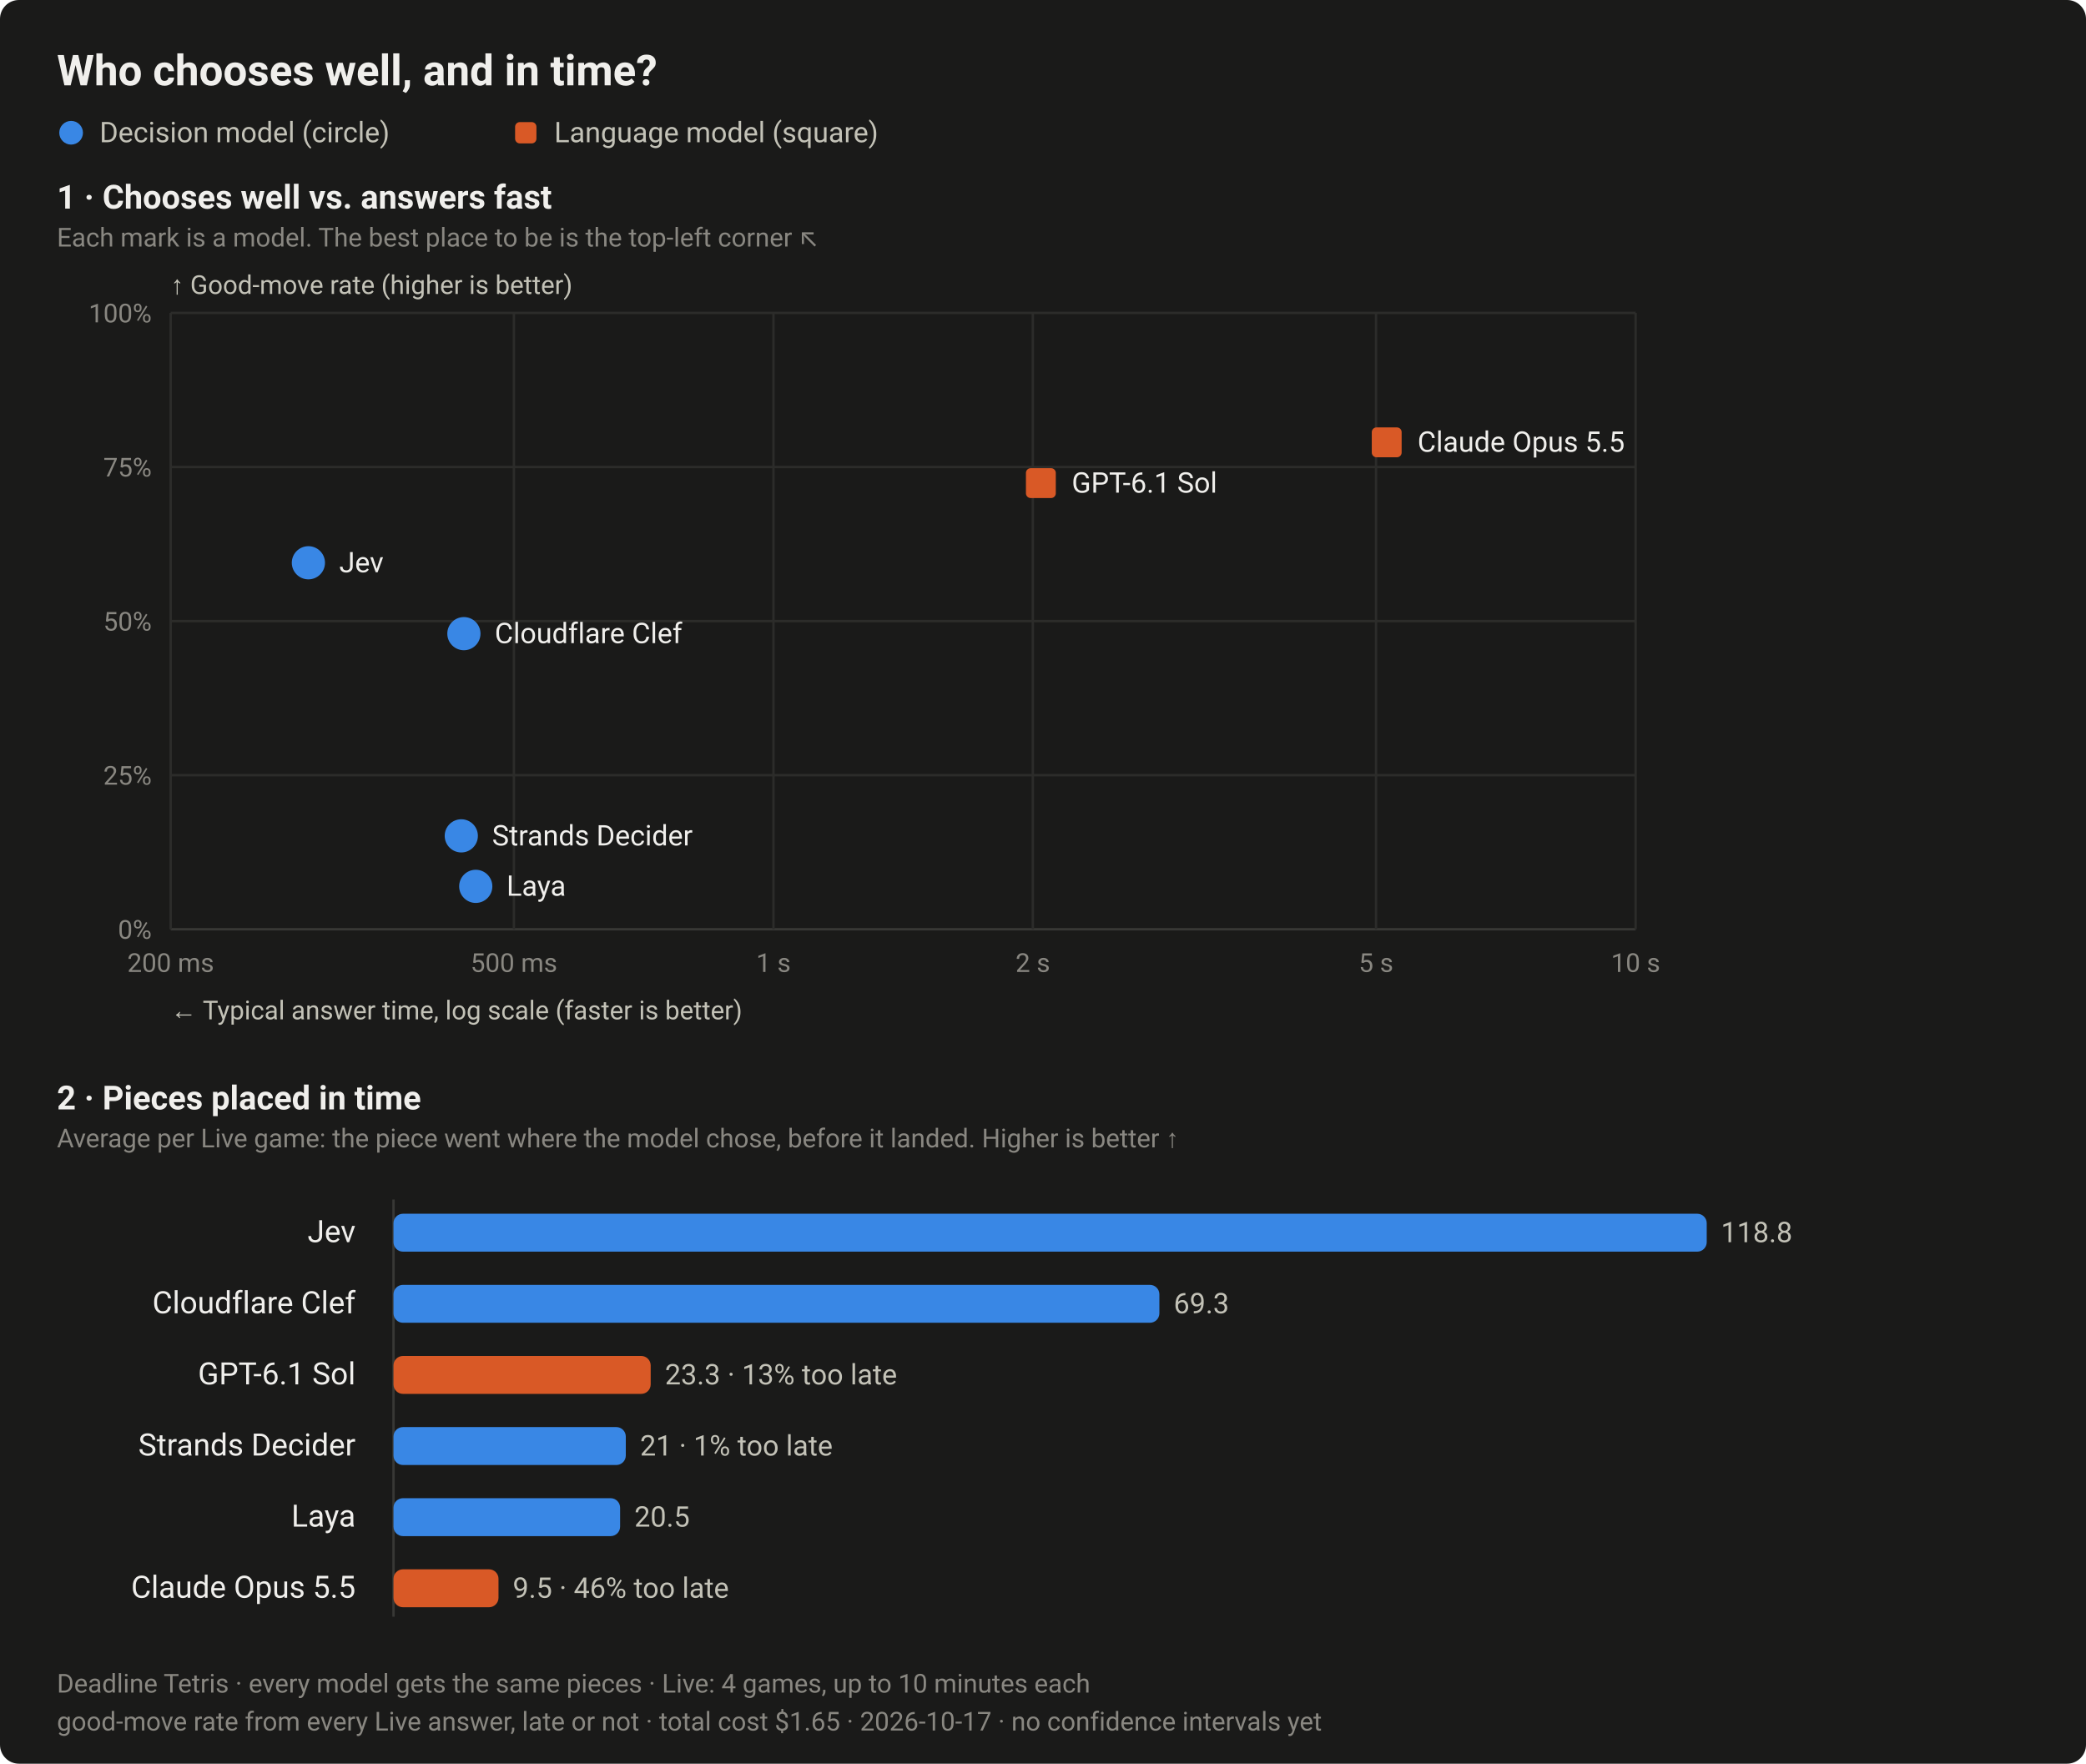
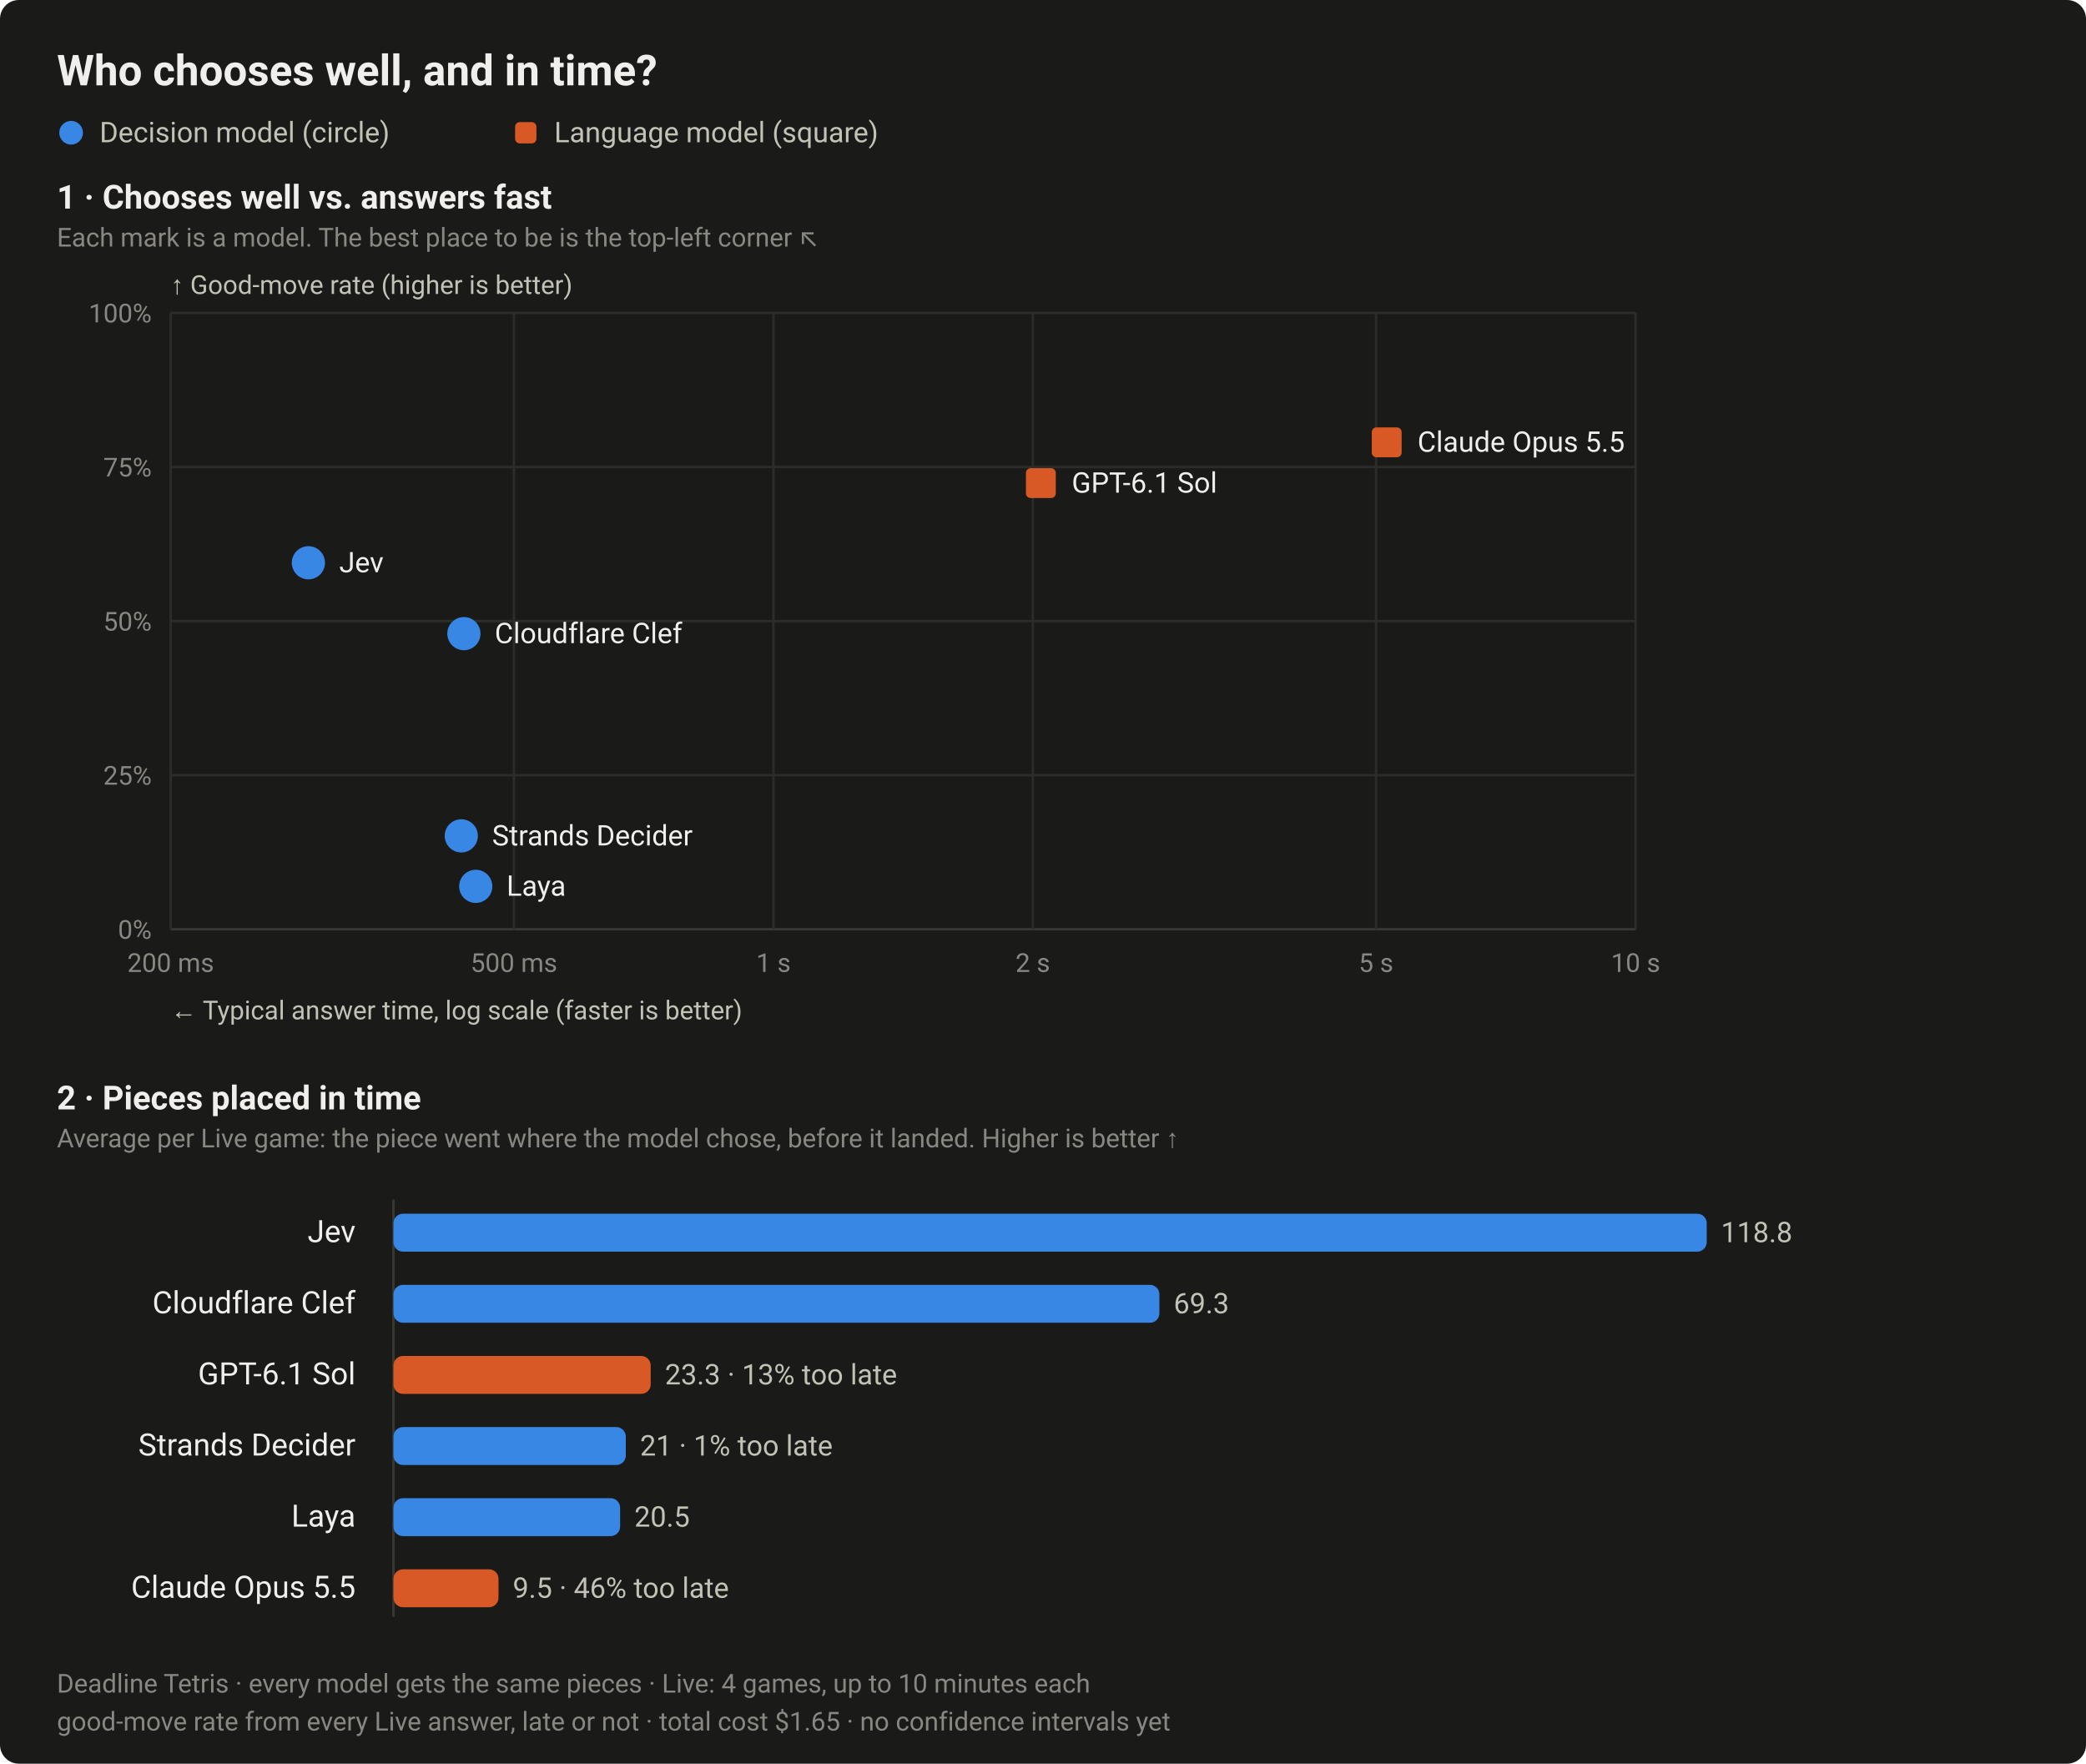
<svg xmlns="http://www.w3.org/2000/svg" width="880" height="744" viewBox="0 0 880 744" font-family="system-ui, -apple-system, 'Segoe UI', Roboto, 'Helvetica Neue', Arial, 'Liberation Sans', sans-serif" role="img" aria-label="Benchmark results: good-move rate against answer time, and pieces placed in time per live game">
  <rect width="880" height="744" rx="8" fill="#1a1a19" />
  <text x="24" y="36" font-size="18" font-weight="600" fill="#f0efec">Who chooses well, and in time?</text>
  <circle cx="30.0" cy="56.0" r="5" fill="#3987e5" />
  <text x="42" y="60" font-size="12" fill="#c3c2b7">Decision model (circle)</text>
  <rect x="217.3" y="51.5" width="9.0" height="9.0" rx="2" fill="#d95926" />
  <text x="233.8" y="60" font-size="12" fill="#c3c2b7">Language model (square)</text>
  <text x="24" y="88" font-size="14" font-weight="600" fill="#f0efec">1 · Chooses well vs. answers fast</text>
  <text x="24" y="104" font-size="11" fill="#898781">Each mark is a model. The best place to be is the top-left corner ↖</text>
  <text x="72" y="124" font-size="11" fill="#c3c2b7">↑ Good-move rate (higher is better)</text>
  <line x1="72" y1="392" x2="690" y2="392" stroke="#383835" stroke-width="1" />
  <text x="64" y="396" font-size="11" text-anchor="end" fill="#898781">0%</text>
  <line x1="72" y1="327" x2="690" y2="327" stroke="#2c2c2a" stroke-width="1" />
  <text x="64" y="331" font-size="11" text-anchor="end" fill="#898781">25%</text>
  <line x1="72" y1="262" x2="690" y2="262" stroke="#2c2c2a" stroke-width="1" />
  <text x="64" y="266" font-size="11" text-anchor="end" fill="#898781">50%</text>
  <line x1="72" y1="197" x2="690" y2="197" stroke="#2c2c2a" stroke-width="1" />
  <text x="64" y="201" font-size="11" text-anchor="end" fill="#898781">75%</text>
  <line x1="72" y1="132" x2="690" y2="132" stroke="#2c2c2a" stroke-width="1" />
  <text x="64" y="136" font-size="11" text-anchor="end" fill="#898781">100%</text>
  <line x1="72.0" y1="132" x2="72.0" y2="392" stroke="#2c2c2a" stroke-width="1" />
  <text x="72.0" y="410" font-size="11" text-anchor="middle" fill="#898781">200 ms</text>
  <line x1="216.8" y1="132" x2="216.8" y2="392" stroke="#2c2c2a" stroke-width="1" />
  <text x="216.8" y="410" font-size="11" text-anchor="middle" fill="#898781">500 ms</text>
  <line x1="326.3" y1="132" x2="326.3" y2="392" stroke="#2c2c2a" stroke-width="1" />
  <text x="326.3" y="410" font-size="11" text-anchor="middle" fill="#898781">1 s</text>
  <line x1="435.7" y1="132" x2="435.7" y2="392" stroke="#2c2c2a" stroke-width="1" />
  <text x="435.7" y="410" font-size="11" text-anchor="middle" fill="#898781">2 s</text>
  <line x1="580.5" y1="132" x2="580.5" y2="392" stroke="#2c2c2a" stroke-width="1" />
  <text x="580.5" y="410" font-size="11" text-anchor="middle" fill="#898781">5 s</text>
  <line x1="690.0" y1="132" x2="690.0" y2="392" stroke="#2c2c2a" stroke-width="1" />
  <text x="690.0" y="410" font-size="11" text-anchor="middle" fill="#898781">10 s</text>
  <text x="72" y="430" font-size="11" fill="#c3c2b7">← Typical answer time, log scale (faster is better)</text>
  <rect x="578.7" y="180.3" width="12.6" height="12.6" rx="2" fill="#d95926" />
  <text x="598.0" y="190.565" font-size="12" fill="#f0efec">Claude Opus 5.5</text>
  <rect x="432.8" y="197.5" width="12.6" height="12.6" rx="2" fill="#d95926" />
  <text x="452.1" y="207.817" font-size="12" fill="#f0efec">GPT-6.1 Sol</text>
  <circle cx="130.1" cy="237.4" r="7" fill="#3987e5" />
  <text x="143.1" y="241.407" font-size="12" fill="#f0efec">Jev</text>
  <circle cx="195.7" cy="267.3" r="7" fill="#3987e5" />
  <text x="208.7" y="271.302" font-size="12" fill="#f0efec">Cloudflare Clef</text>
  <circle cx="194.6" cy="352.6" r="7" fill="#3987e5" />
  <text x="207.6" y="356.642" font-size="12" fill="#f0efec">Strands Decider</text>
  <circle cx="200.7" cy="373.9" r="7" fill="#3987e5" />
  <text x="213.7" y="377.854" font-size="12" fill="#f0efec">Laya</text>
  <text x="24" y="468" font-size="14" font-weight="600" fill="#f0efec">2 · Pieces placed in time</text>
  <text x="24" y="484" font-size="11" fill="#898781">Average per Live game: the piece went where the model chose, before it landed. Higher is better ↑</text>
  <line x1="166" y1="506" x2="166" y2="682" stroke="#383835" stroke-width="1" />
  <text x="150" y="524" font-size="13" text-anchor="end" fill="#f0efec">Jev</text>
  <rect x="166" y="512" width="554.0" height="16" rx="4" fill="#3987e5" />
  <text x="726.0" y="524" font-size="12" fill="#c3c2b7">118.8</text>
  <text x="150" y="554" font-size="13" text-anchor="end" fill="#f0efec">Cloudflare Clef</text>
  <rect x="166" y="542" width="323.1" height="16" rx="4" fill="#3987e5" />
  <text x="495.1" y="554" font-size="12" fill="#c3c2b7">69.3</text>
  <text x="150" y="584" font-size="13" text-anchor="end" fill="#f0efec">GPT-6.1 Sol</text>
  <rect x="166" y="572" width="108.5" height="16" rx="4" fill="#d95926" />
  <text x="280.5" y="584" font-size="12" fill="#c3c2b7">23.3 · 13% too late</text>
  <text x="150" y="614" font-size="13" text-anchor="end" fill="#f0efec">Strands Decider</text>
  <rect x="166" y="602" width="98.0" height="16" rx="4" fill="#3987e5" />
  <text x="270.0" y="614" font-size="12" fill="#c3c2b7">21 · 1% too late</text>
  <text x="150" y="644" font-size="13" text-anchor="end" fill="#f0efec">Laya</text>
  <rect x="166" y="632" width="95.6" height="16" rx="4" fill="#3987e5" />
  <text x="267.6" y="644" font-size="12" fill="#c3c2b7">20.5</text>
  <text x="150" y="674" font-size="13" text-anchor="end" fill="#f0efec">Claude Opus 5.5</text>
  <rect x="166" y="662" width="44.3" height="16" rx="4" fill="#d95926" />
  <text x="216.3" y="674" font-size="12" fill="#c3c2b7">9.5 · 46% too late</text>
  <text x="24" y="714" font-size="11" fill="#898781">Deadline Tetris · every model gets the same pieces · Live: 4 games, up to 10 minutes each</text>
-   <text x="24" y="730" font-size="11" fill="#898781">good-move rate from every Live answer, late or not · total cost $1.65 · 2026-10-17 · no confidence intervals yet</text>
+   <text x="24" y="730" font-size="11" fill="#898781">good-move rate from every Live answer, late or not · total cost $1.65 · no confidence intervals yet</text>
</svg>
